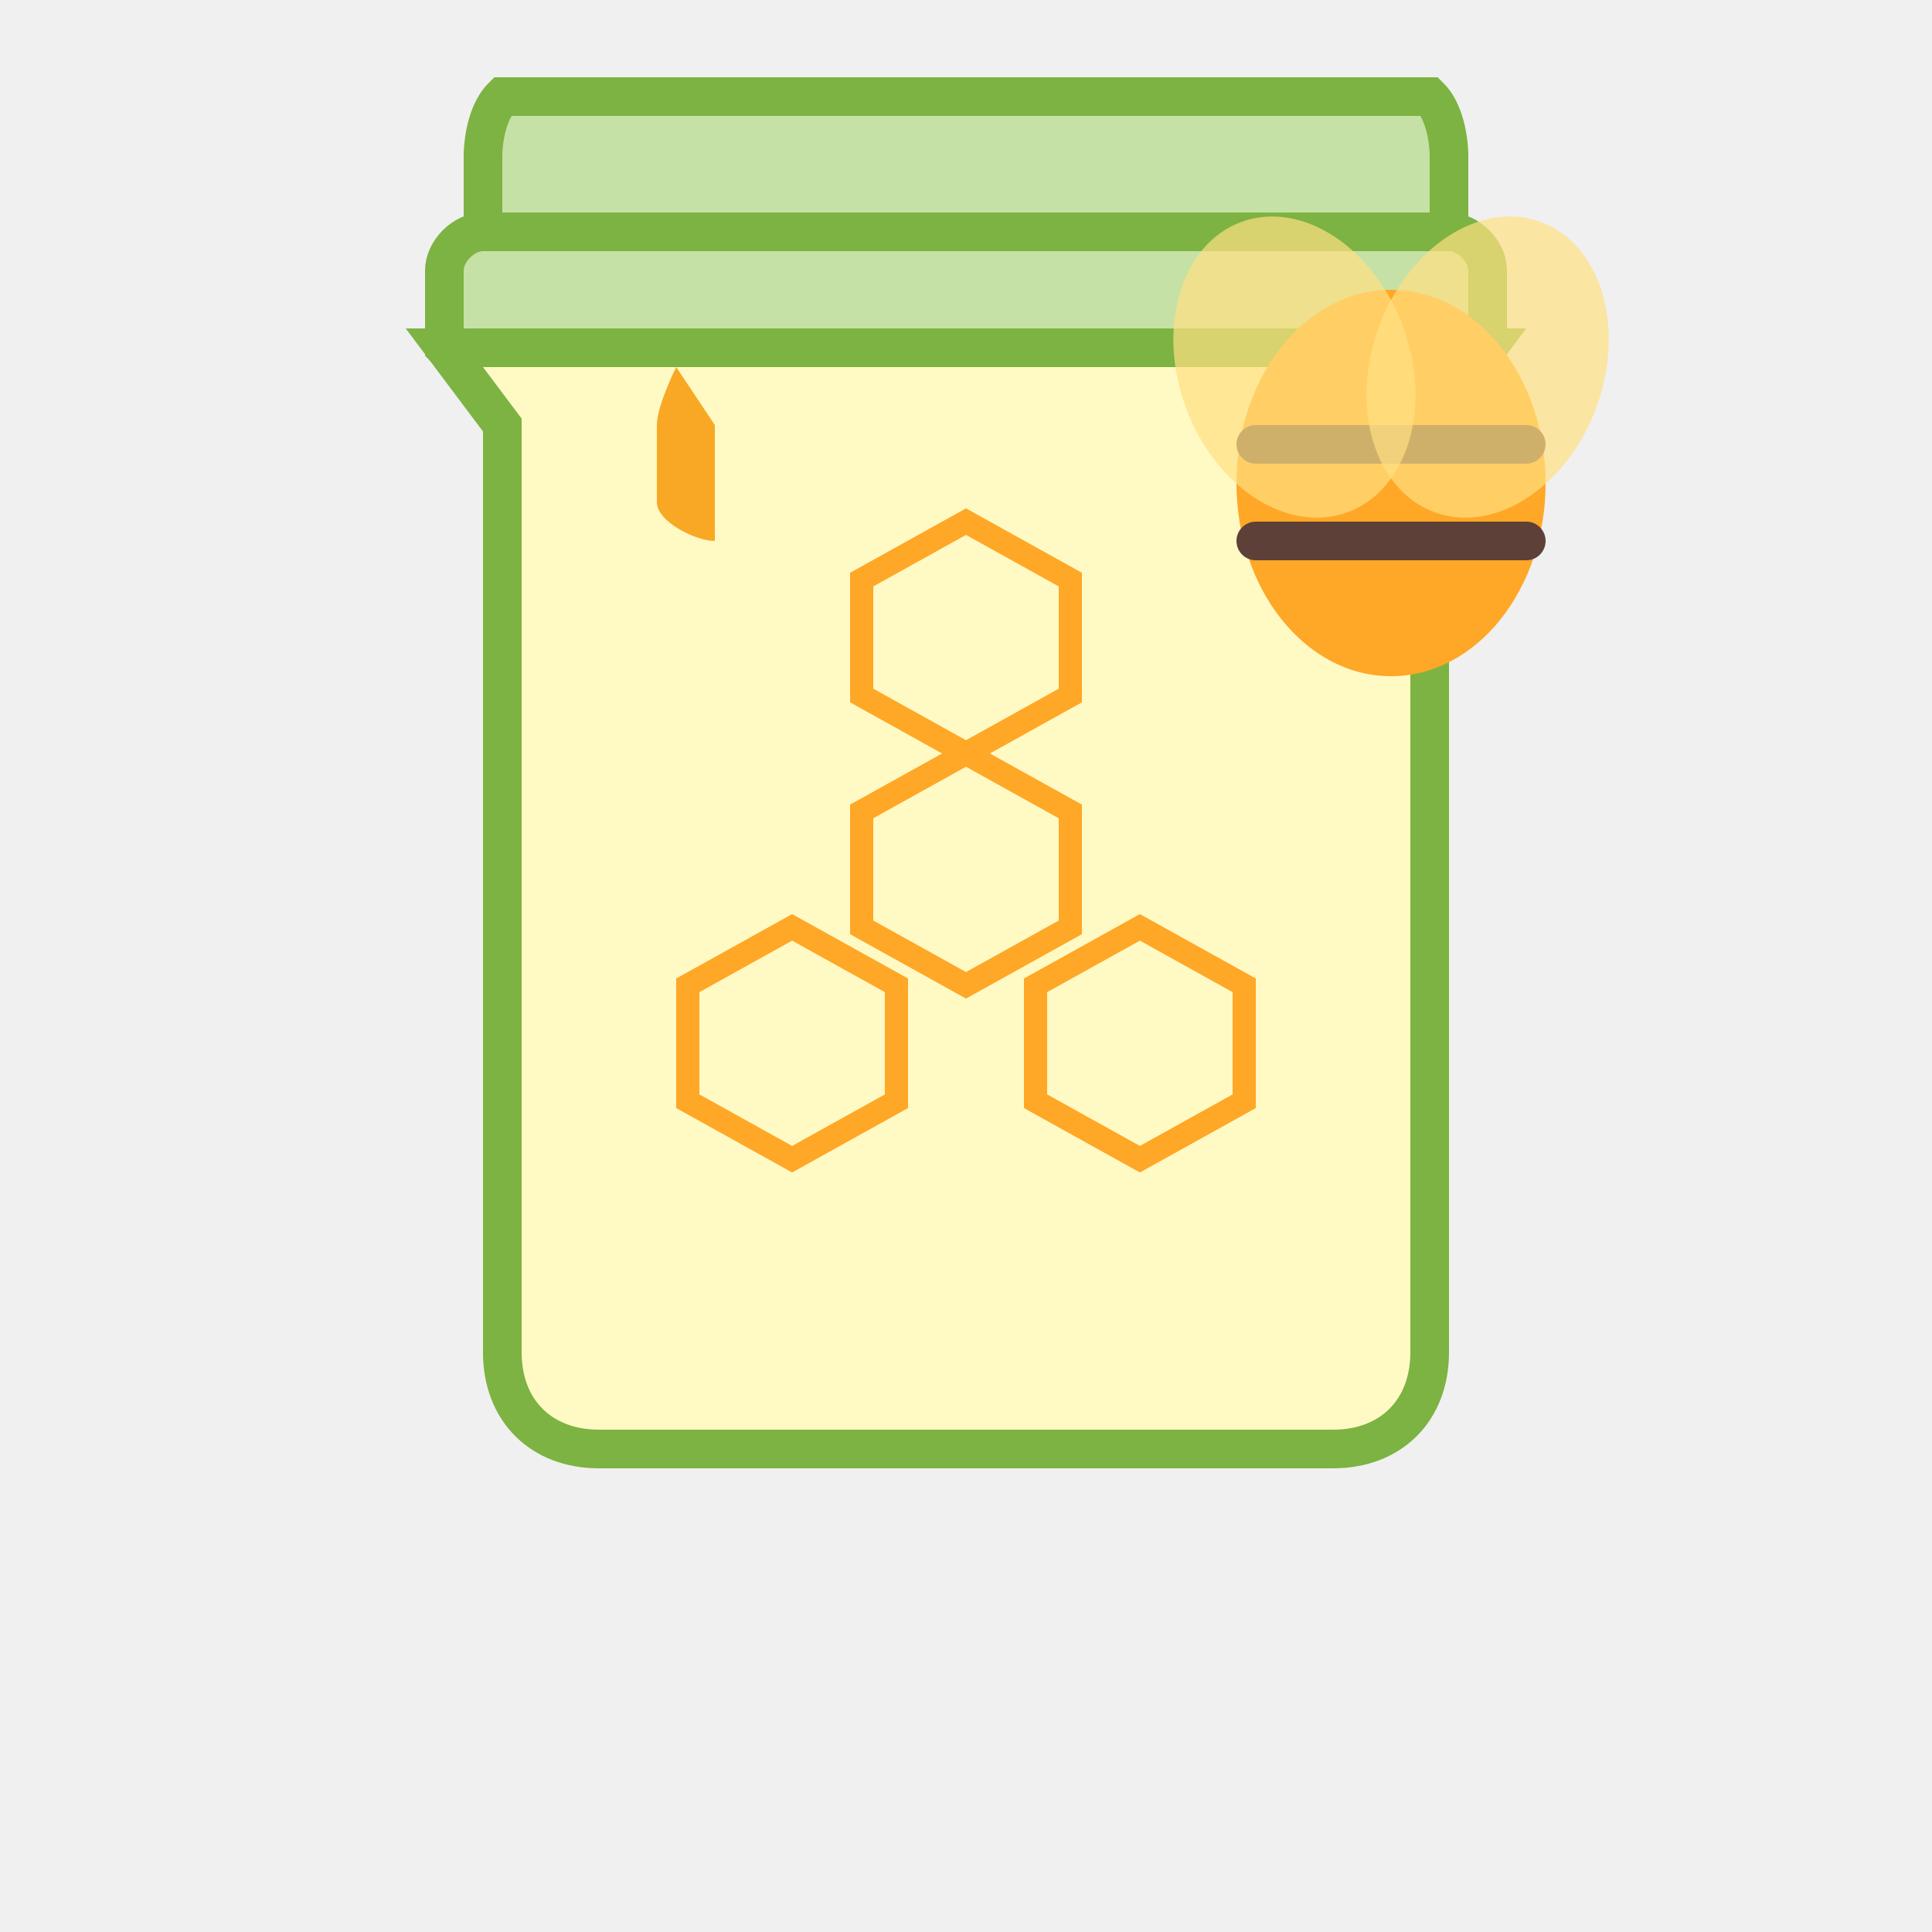
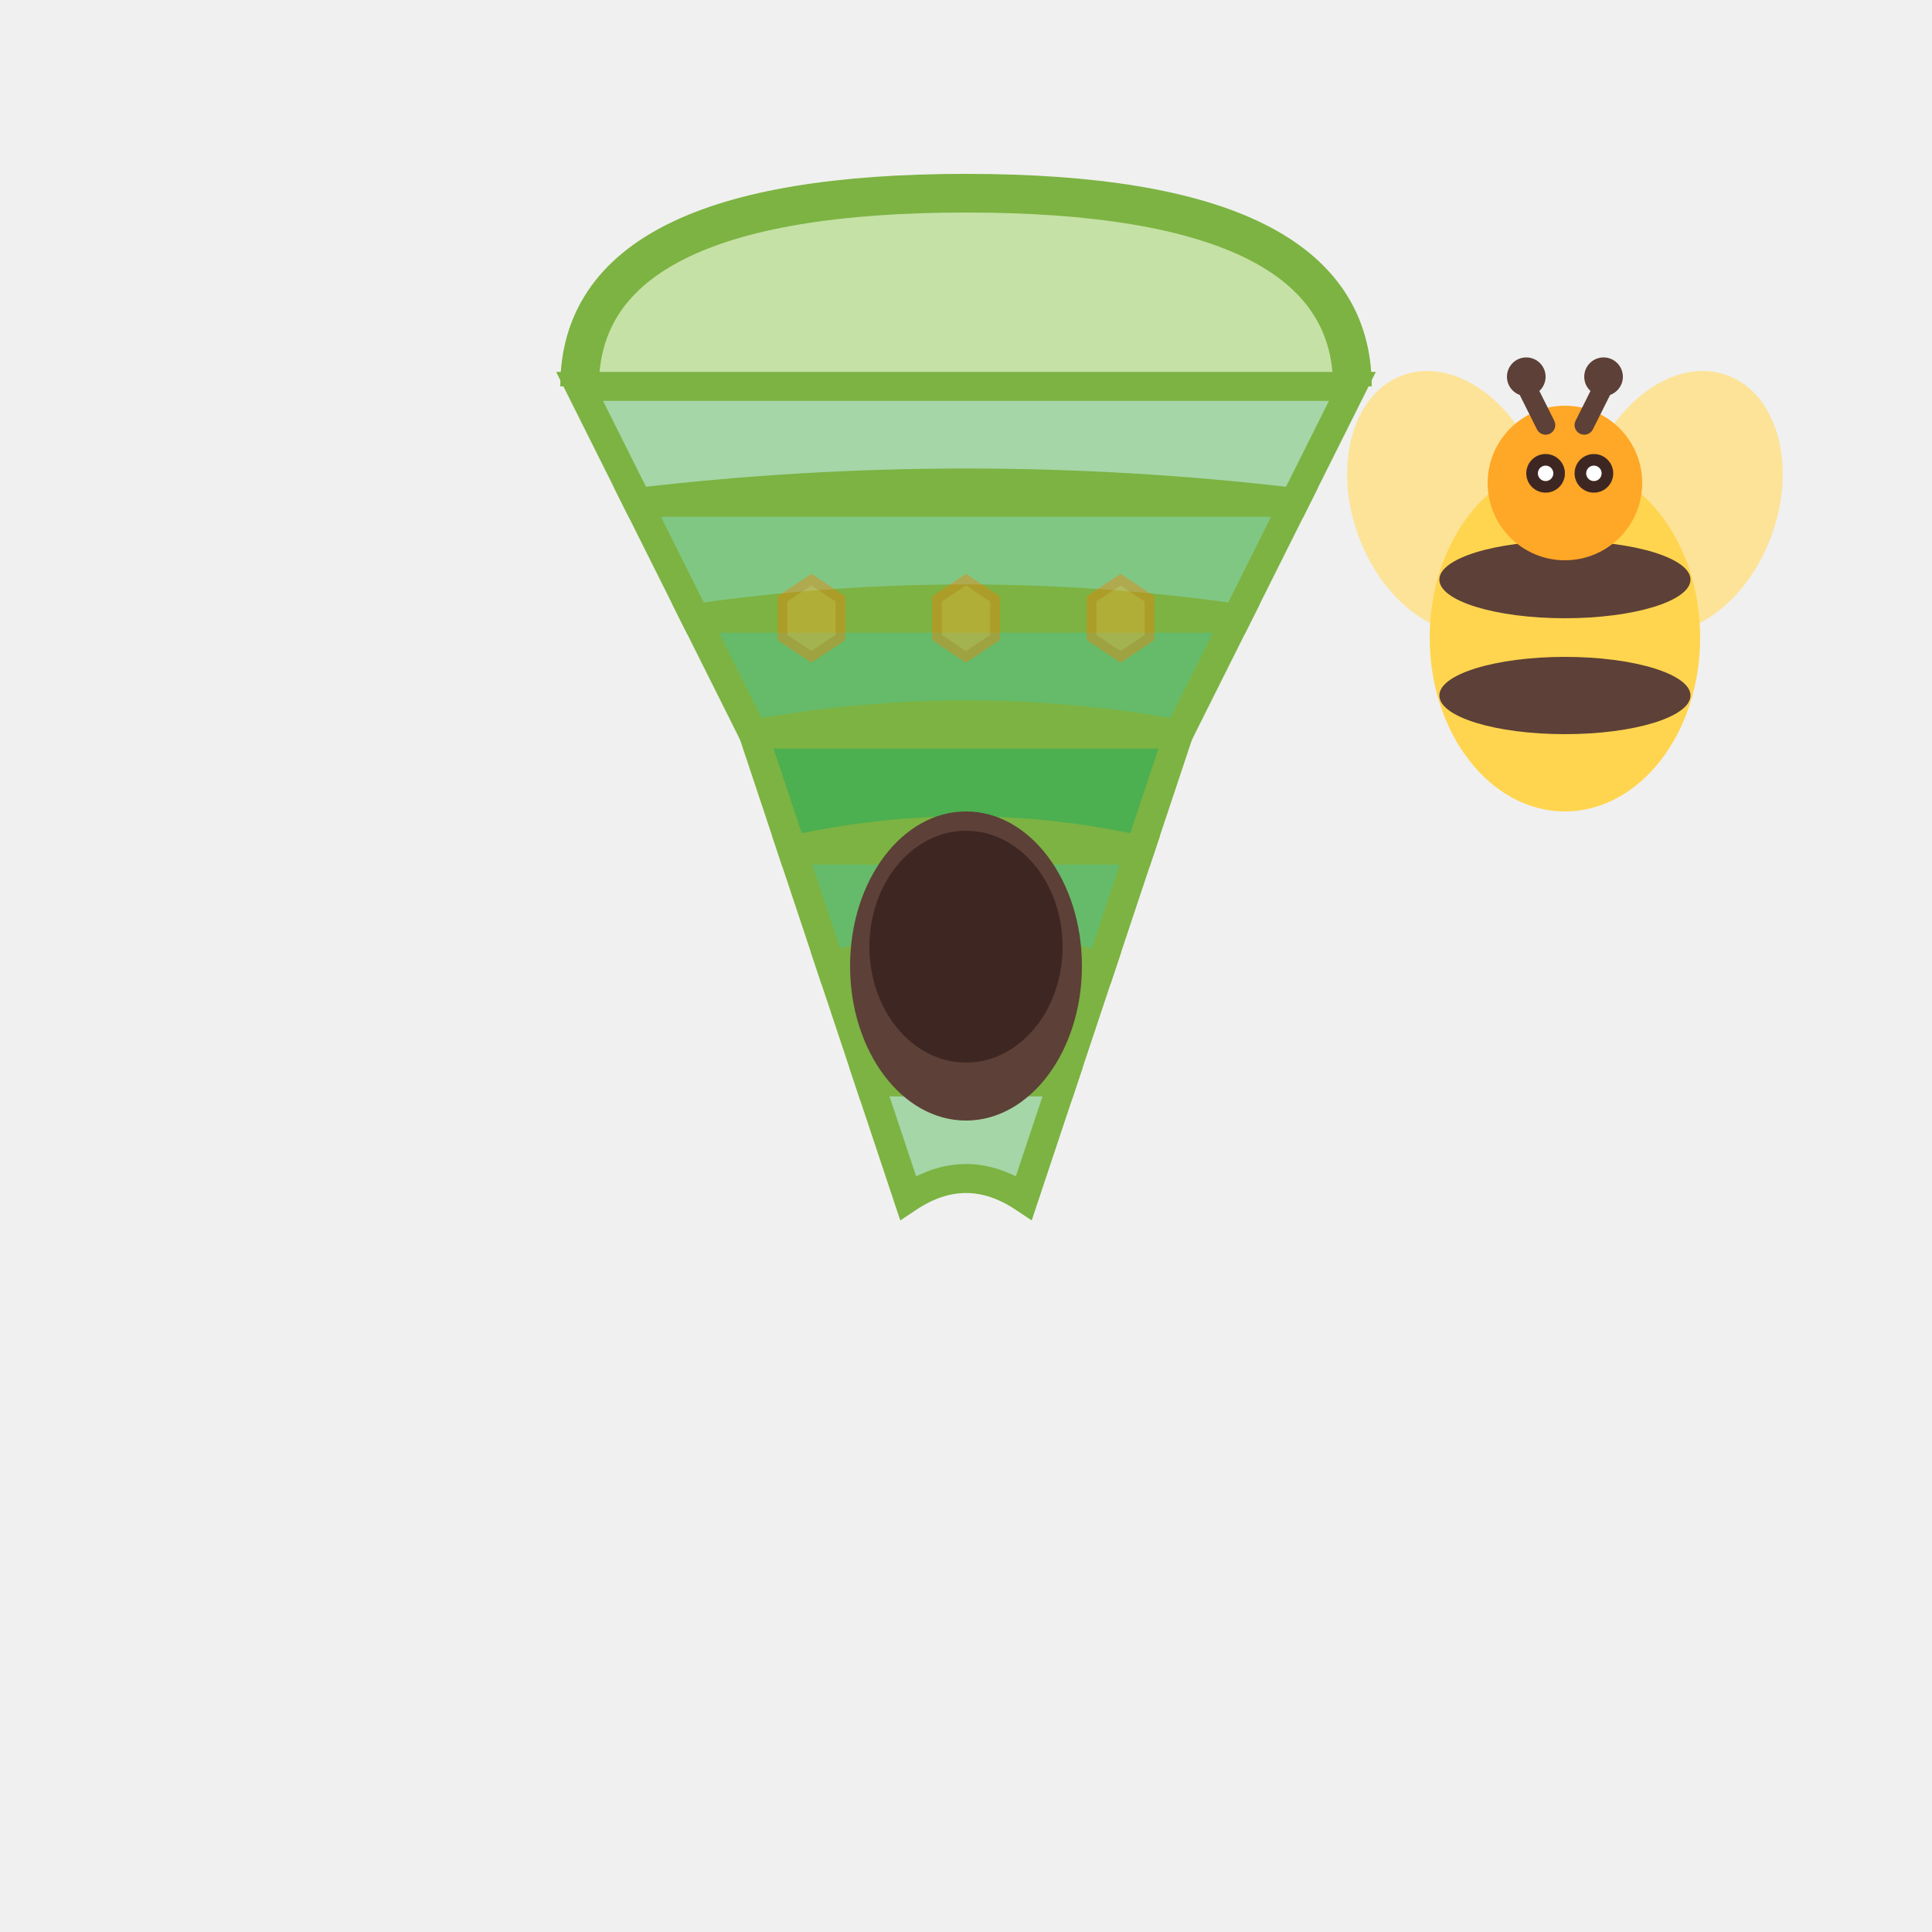
<svg xmlns="http://www.w3.org/2000/svg" width="100" height="100" viewBox="0 0 100 100" fill="none">
-   <path d="M25 8 C25 8 25 6 26 5 L74 5 C75 6 75 8 75 8 L75 12 C75 13 74 14 73 14 L27 14 C26 14 25 13 25 12 Z" fill="#C5E1A5" stroke="#7CB342" stroke-width="2" />
-   <path d="M23 14 C23 13 24 12 25 12 L75 12 C76 12 77 13 77 14 L77 18 C77 18 76 19 75 19 L25 19 C24 19 23 18 23 18 Z" fill="#C5E1A5" stroke="#7CB342" stroke-width="2" />
-   <path d="M23 18 L26 22 C26 22 26 70 26 70 C26 73 28 75 31 75 L69 75 C72 75 74 73 74 70 L74 22 L77 18 Z" fill="#FFF9C4" stroke="#7CB342" stroke-width="2" />
-   <path d="M35 19 C35 19 34 21 34 22 C34 23 34 25 34 26 C34 27 36 28 37 28 C37 28 37 22 37 22" fill="#F9A825" />
-   <g transform="translate(50, 45) scale(0.6)">
-     <path d="M0,-10 L9,-5 L9,5 L0,10 L-9,5 L-9,-5 Z" fill="none" stroke="#FFA726" stroke-width="2" />
-     <path d="M0,-30 L9,-25 L9,-15 L0,-10 L-9,-15 L-9,-25 Z" fill="none" stroke="#FFA726" stroke-width="2" />
-     <path d="M-15,5 L-6,10 L-6,20 L-15,25 L-24,20 L-24,10 Z" fill="none" stroke="#FFA726" stroke-width="2" />
-     <path d="M15,5 L24,10 L24,20 L15,25 L6,20 L6,10 Z" fill="none" stroke="#FFA726" stroke-width="2" />
+   <style>
+     @keyframes float {
+       0%, 100% { transform: translateY(0px); }
+       50% { transform: translateY(-3px); }
+     }
+     @keyframes wiggle {
+       0%, 100% { transform: rotate(0deg); }
+       25% { transform: rotate(-5deg); }
+       75% { transform: rotate(5deg); }
+     }
+     .hive-icon { animation: float 3s ease-in-out infinite; transform-origin: center; }
+     .bee-icon { animation: float 3s ease-in-out infinite 0.5s, wiggle 2s ease-in-out infinite; transform-origin: center; }
+   </style>
+   <g class="hive-icon">
+     <path d="M30 20 Q30 10 50 10 Q70 10 70 20" fill="#C5E1A5" stroke="#7CB342" stroke-width="2" />
+     <path d="M30 20 L33 26 Q50 24 67 26 L70 20 Z" fill="#A5D6A7" stroke="#7CB342" stroke-width="1.5" />
+     <path d="M33 26 L36 32 Q50 30 64 32 L67 26 Z" fill="#81C784" stroke="#7CB342" stroke-width="1.5" />
+     <path d="M36 32 L39 38 Q50 36 61 38 L64 32 Z" fill="#66BB6A" stroke="#7CB342" stroke-width="1.5" />
+     <path d="M39 38 L41 44 Q50 42 59 44 L61 38 Z" fill="#4CAF50" stroke="#7CB342" stroke-width="1.5" />
+     <path d="M41 44 L43 50 Q50 48 57 50 L59 44 Z" fill="#66BB6A" stroke="#7CB342" stroke-width="1.5" />
+     <path d="M43 50 L45 56 Q50 54 55 56 L57 50 Z" fill="#81C784" stroke="#7CB342" stroke-width="1.5" />
+     <path d="M45 56 L47 62 Q50 60 53 62 L55 56 Z" fill="#A5D6A7" stroke="#7CB342" stroke-width="1.5" />
+     <ellipse cx="50" cy="50" rx="6" ry="8" fill="#5D4037" />
+     <ellipse cx="50" cy="49" rx="5" ry="6" fill="#3E2723" />
+     <g opacity="0.4">
+       <g transform="translate(42, 32) scale(0.5)">
+         <path d="M0,-4 L3,-2 L3,2 L0,4 L-3,2 L-3,-2 Z" fill="#FFA726" stroke="#F57C00" stroke-width="1" />
+       </g>
+       <g transform="translate(50, 32) scale(0.5)">
+         <path d="M0,-4 L3,-2 L3,2 L0,4 L-3,2 L-3,-2 Z" fill="#FFA726" stroke="#F57C00" stroke-width="1" />
+       </g>
+       <g transform="translate(58, 32) scale(0.5)">
+         <path d="M0,-4 L3,-2 L3,2 L0,4 L-3,2 L-3,-2 Z" fill="#FFA726" stroke="#F57C00" stroke-width="1" />
+       </g>
+     </g>
  </g>
-   <g transform="translate(72, 25)">
-     <ellipse cx="0" cy="0" rx="8" ry="10" fill="#FFA726" />
-     <rect x="-8" y="-3" width="16" height="2" rx="1" fill="#5D4037" />
-     <rect x="-8" y="2" width="16" height="2" rx="1" fill="#5D4037" />
-     <ellipse cx="-5" cy="-6" rx="6" ry="8" fill="#FFE082" opacity="0.7" transform="rotate(-20 -5 -6)" />
-     <ellipse cx="5" cy="-6" rx="6" ry="8" fill="#FFE082" opacity="0.7" transform="rotate(20 5 -6)" />
+   <g class="bee-icon" transform="translate(78, 30)">
+     <ellipse cx="-3" cy="-4" rx="5" ry="7" fill="#FFE082" opacity="0.8" transform="rotate(-20 -3 -4)" />
+     <ellipse cx="9" cy="-4" rx="5" ry="7" fill="#FFE082" opacity="0.8" transform="rotate(20 9 -4)" />
+     <ellipse cx="3" cy="3" rx="7" ry="9" fill="#FFD54F" />
+     <ellipse cx="3" cy="0" rx="6.5" ry="2" fill="#5D4037" />
+     <ellipse cx="3" cy="6" rx="6.5" ry="2" fill="#5D4037" />
+     <circle cx="3" cy="-5" r="4" fill="#FFA726" />
+     <circle cx="2" cy="-5.5" r="1" fill="#3E2723" />
+     <circle cx="4.5" cy="-5.5" r="1" fill="#3E2723" />
+     <circle cx="2" cy="-5.5" r="0.4" fill="white" />
+     <circle cx="4.5" cy="-5.5" r="0.4" fill="white" />
+     <line x1="2" y1="-8" x2="1" y2="-10" stroke="#5D4037" stroke-width="1" stroke-linecap="round" />
+     <circle cx="1" cy="-10.5" r="1" fill="#5D4037" />
+     <line x1="4" y1="-8" x2="5" y2="-10" stroke="#5D4037" stroke-width="1" stroke-linecap="round" />
+     <circle cx="5" cy="-10.5" r="1" fill="#5D4037" />
  </g>
</svg>
